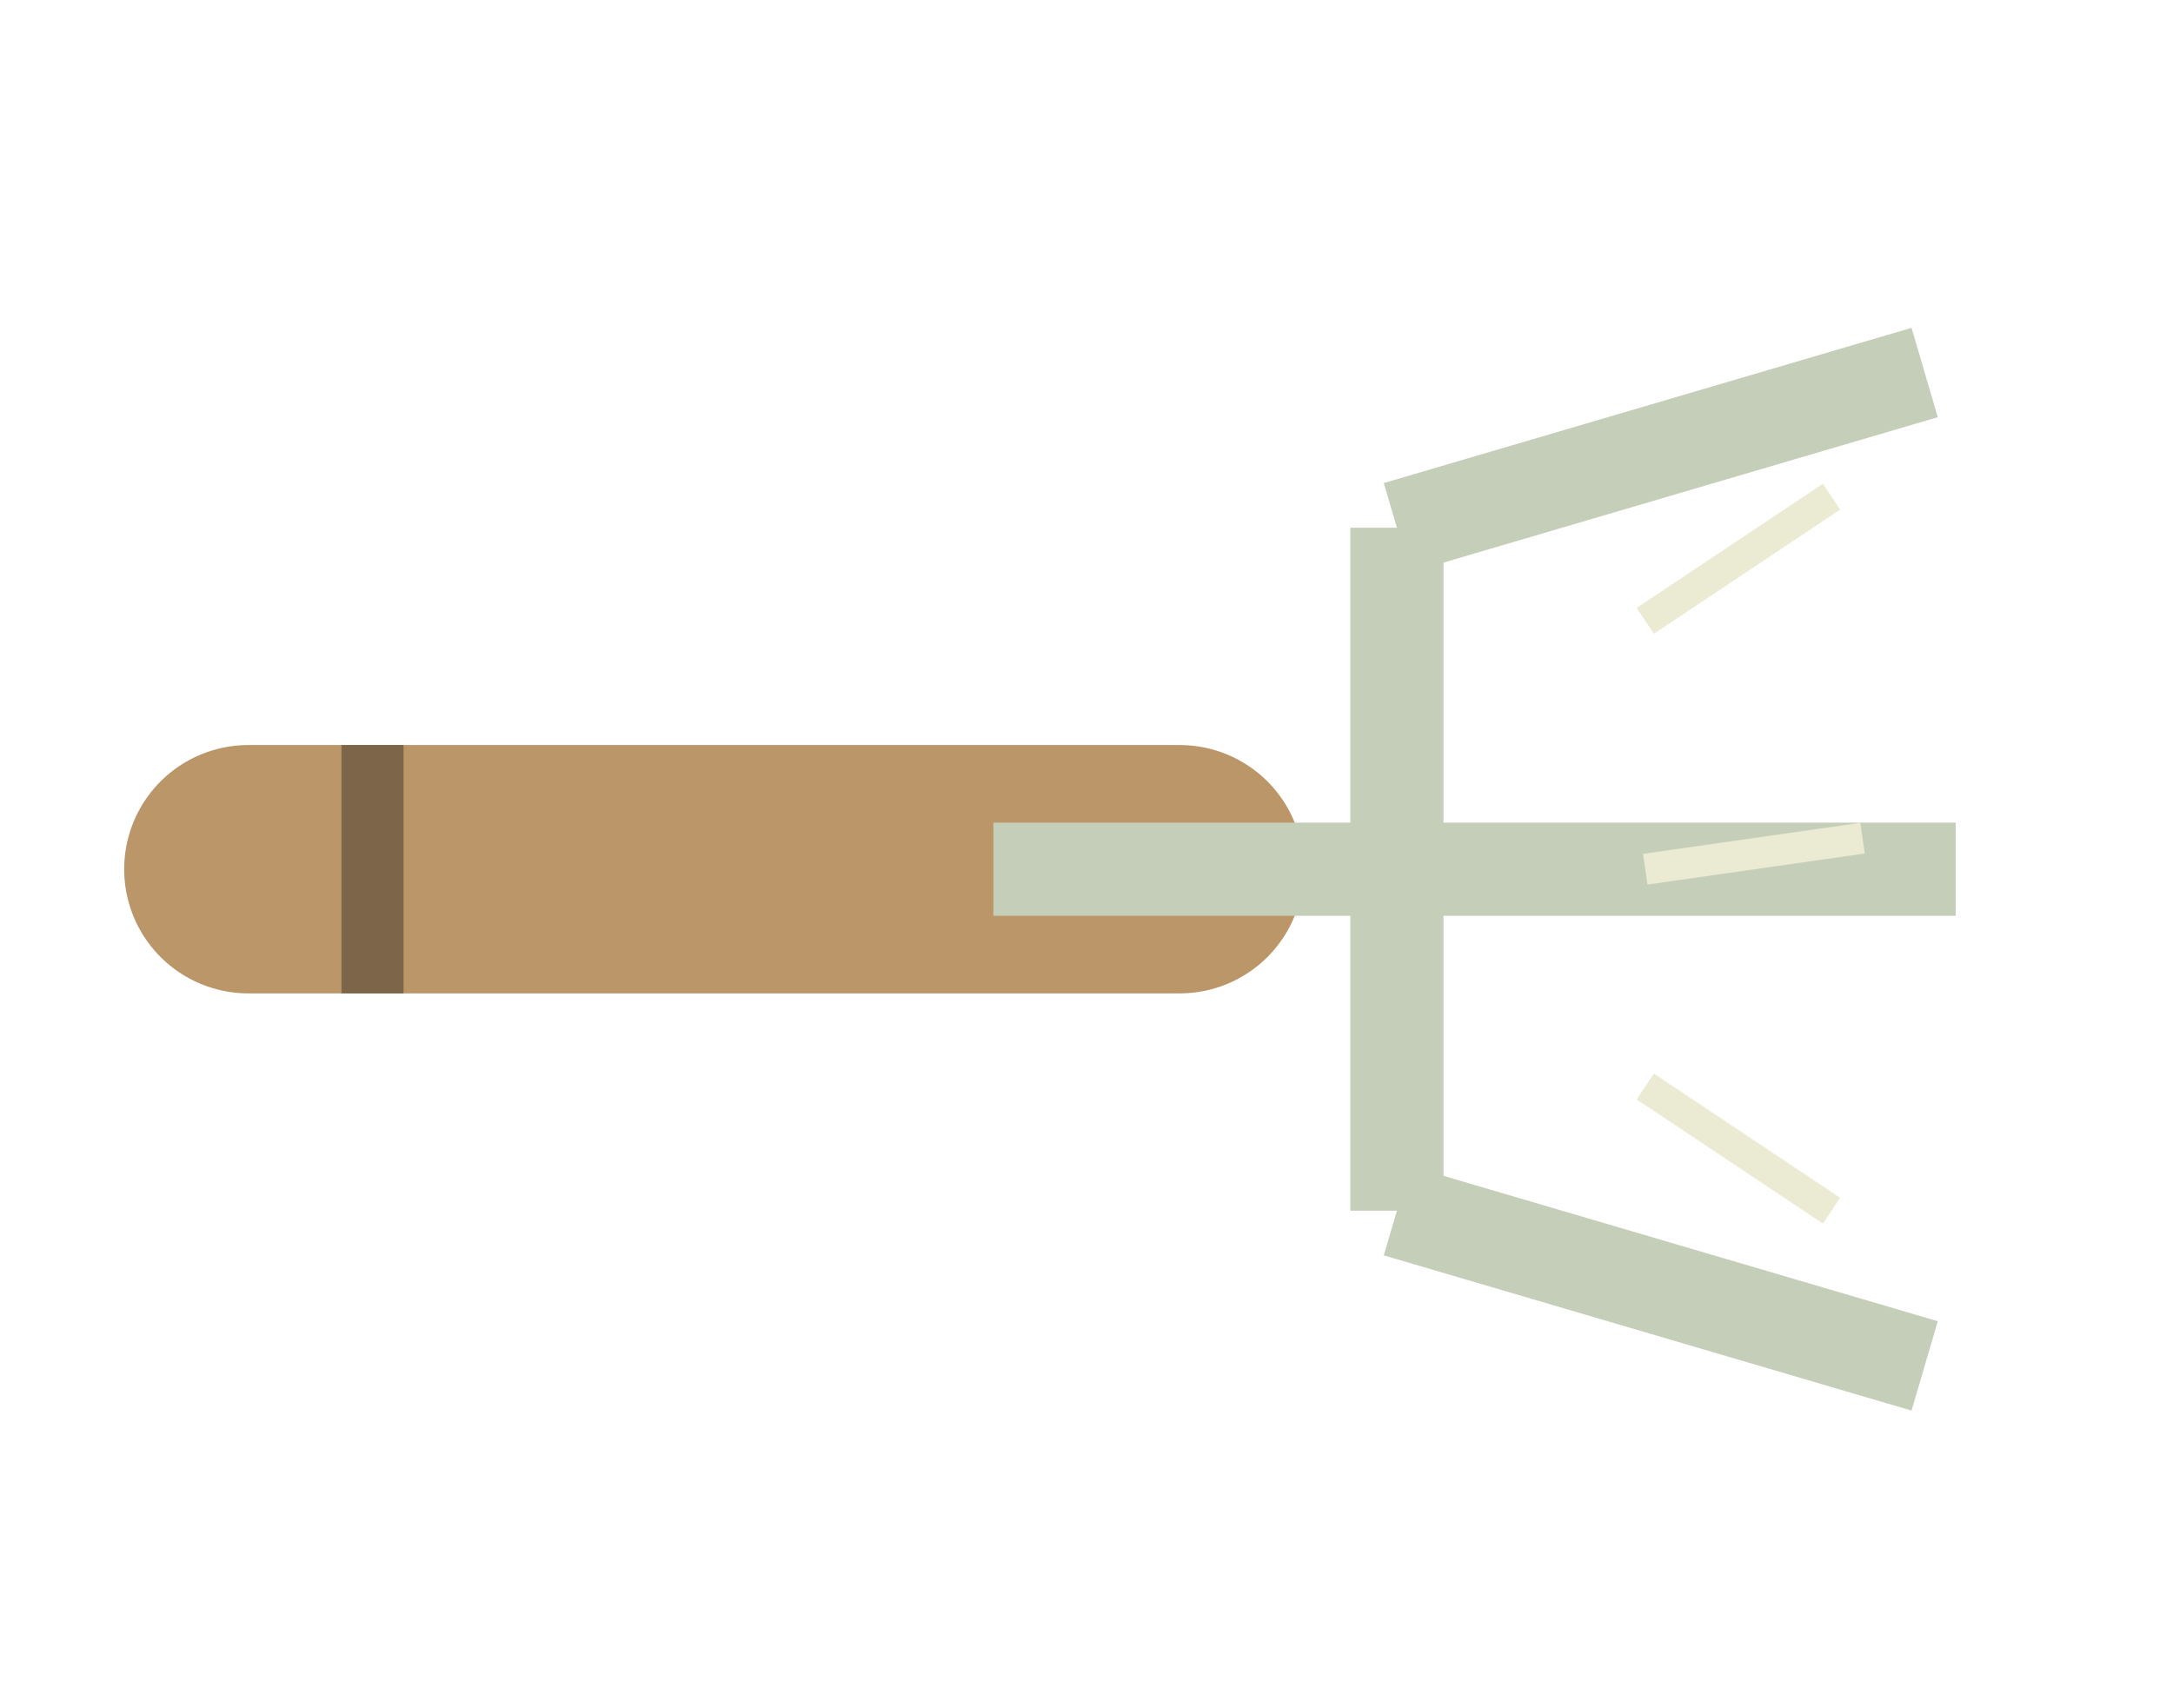
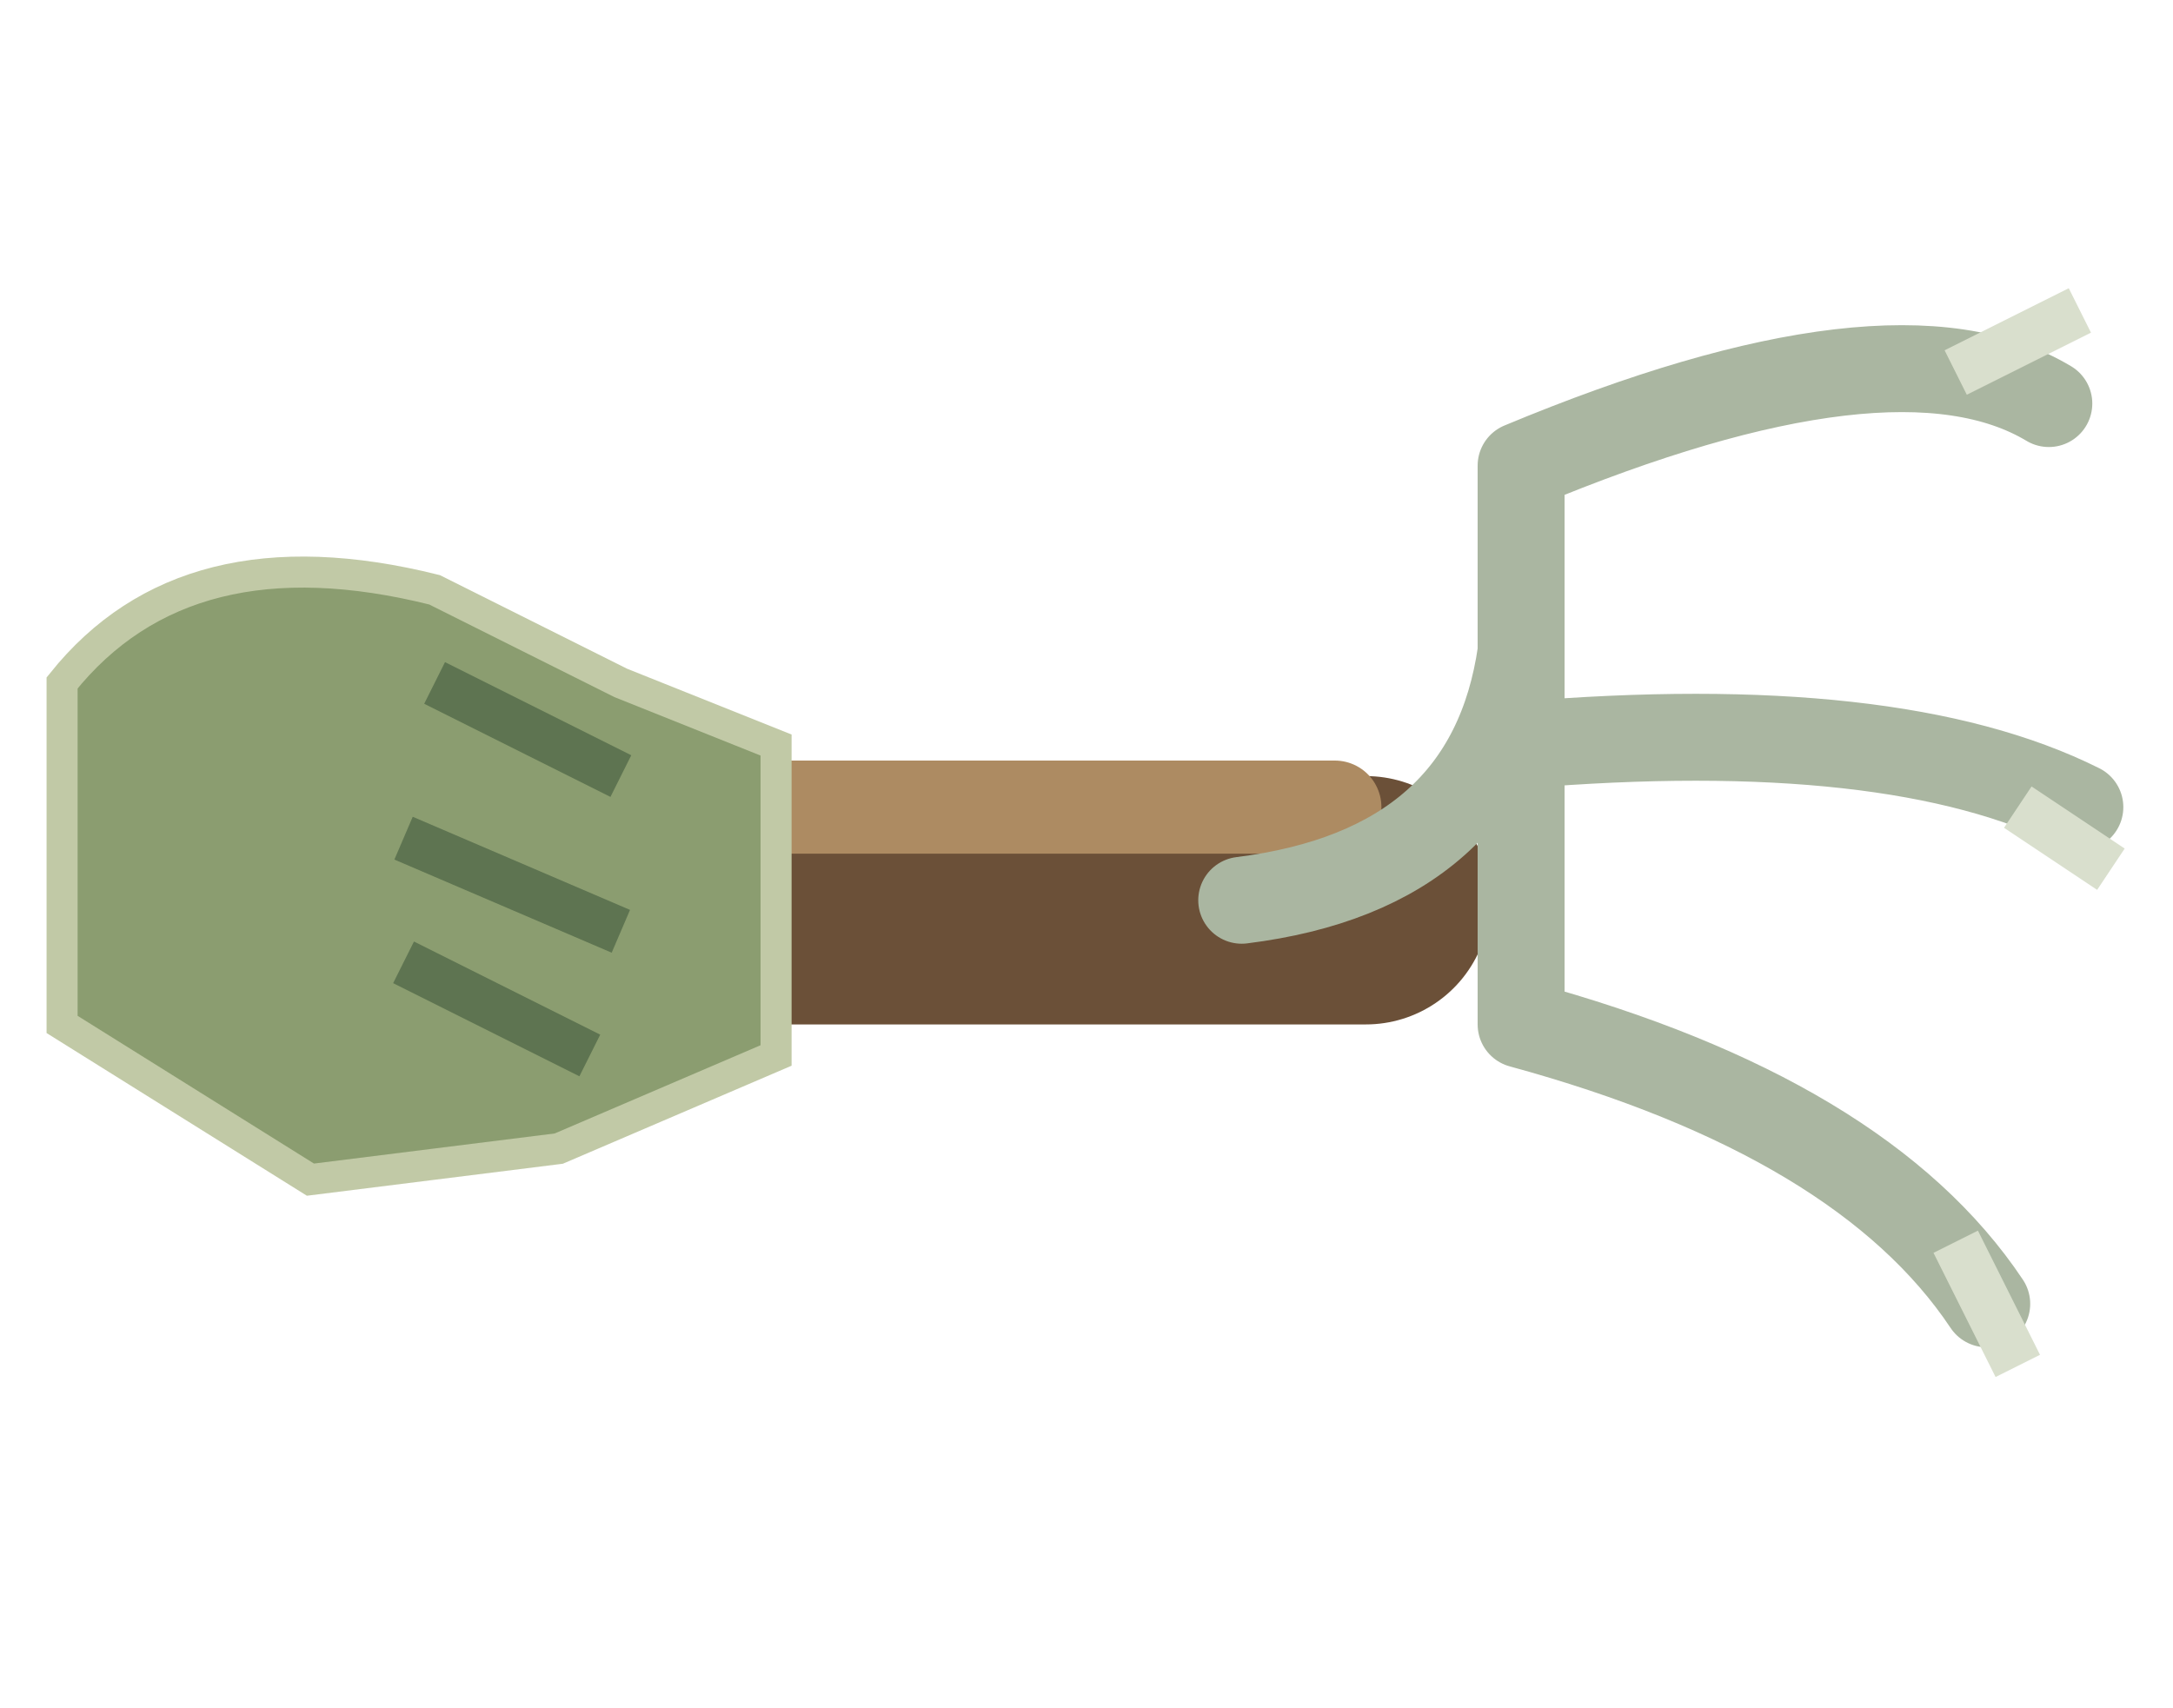
<svg xmlns="http://www.w3.org/2000/svg" viewBox="0 0 70 55">
-   <path d="M8 28h30" stroke="#ba9668" stroke-width="8" stroke-linecap="round" />
-   <path d="M32 28h13m0-11v22m0-22 17-5m-17 16h18m-18 11 17 5" fill="none" stroke="#c5ceb8" stroke-width="3" stroke-linejoin="round" />
-   <path d="m53 20 6-4m-6 12 7-1m-7 8 6 4" stroke="#ebead3" stroke-width="1" />
-   <path d="M12 24v8" stroke="#7c6548" stroke-width="2" />
+   <path d="M18 29h26" stroke="#6b5038" stroke-width="8" stroke-linecap="round" />
+   <path d="M20 26h23" stroke="#ad8b62" stroke-width="3" stroke-linecap="round" />
+   <path d="M40 29q8-1 9-8m0-6v18m0-18q12-5 17-2m-17 11q12-1 18 2m-18 7q11 3 15 9" fill="none" stroke="#aab6a1" stroke-width="2.8" stroke-linecap="round" />
+   <path d="m63 12 4-2m-2 16 3 2m-5 12 2 4" stroke="#d9dfcd" stroke-width="1.6" />
+   <path d="M2 22q4-5 12-3l6 3 5 2v10l-7 3-8 1-8-5Z" fill="#8b9d70" stroke="#c1c9a6" />
+   <path d="m14 22 6 3m-7 2 7 3m-7 1 6 3" stroke="#5e7451" stroke-width="1.5" />
</svg>
